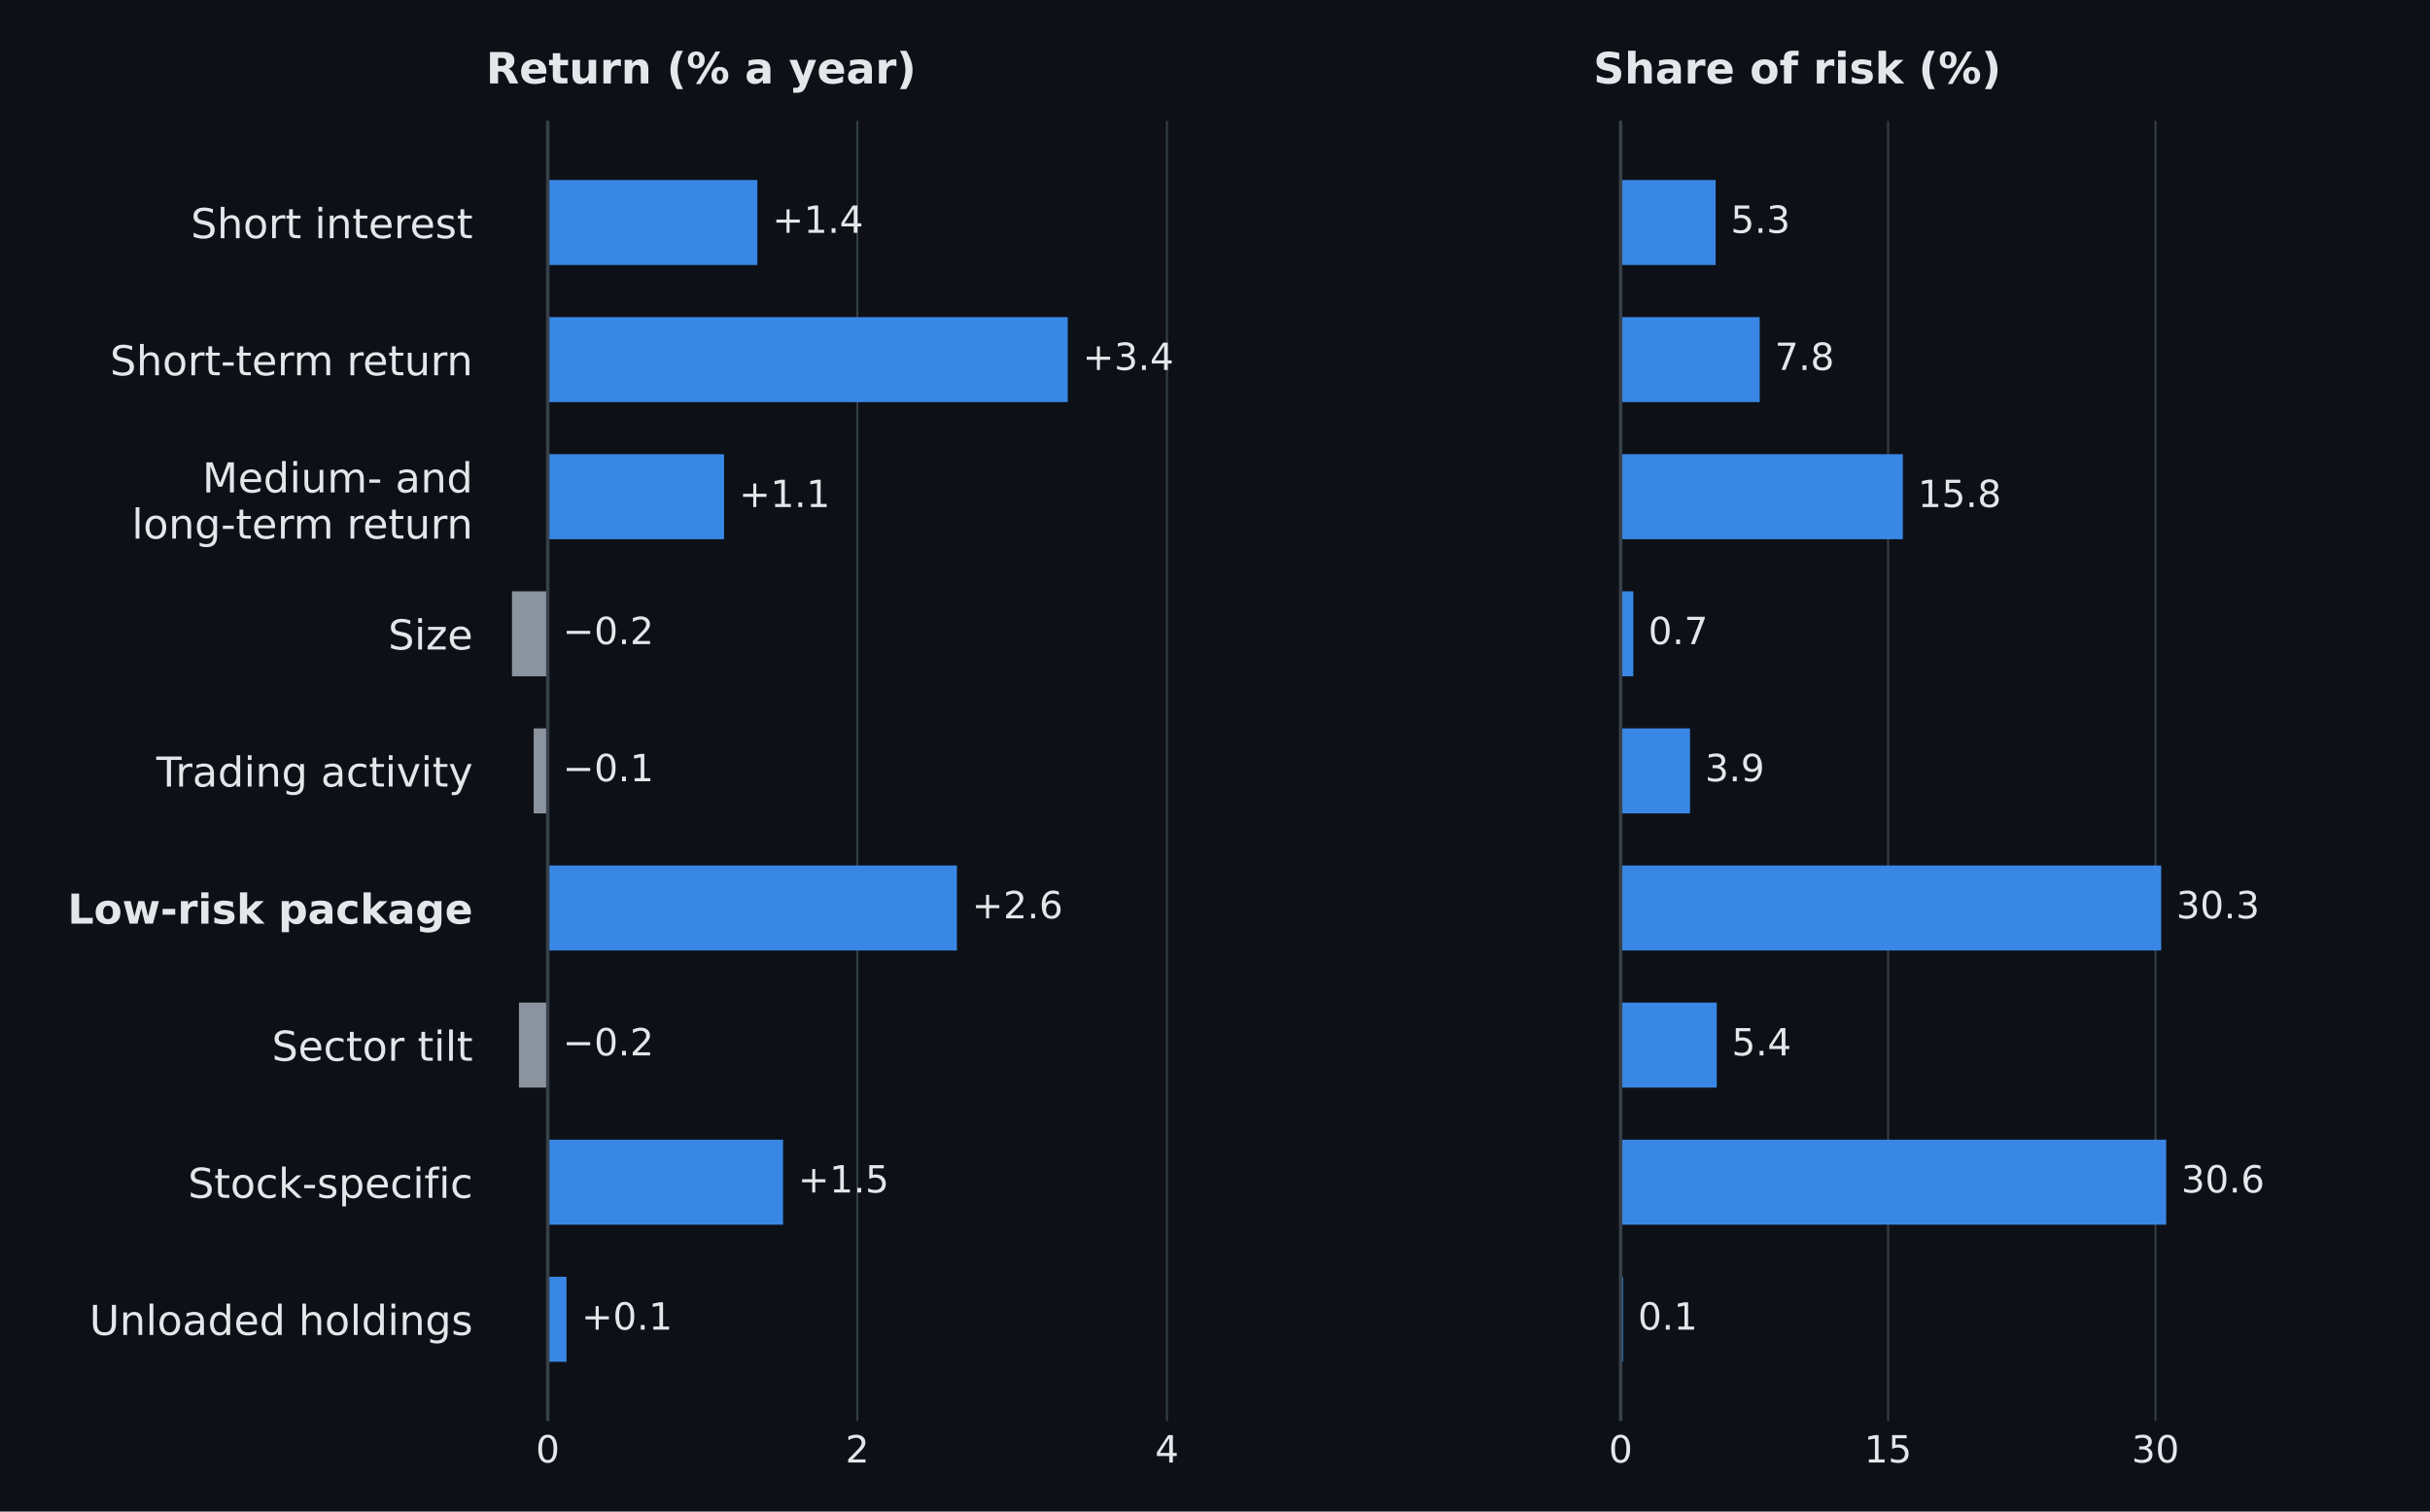
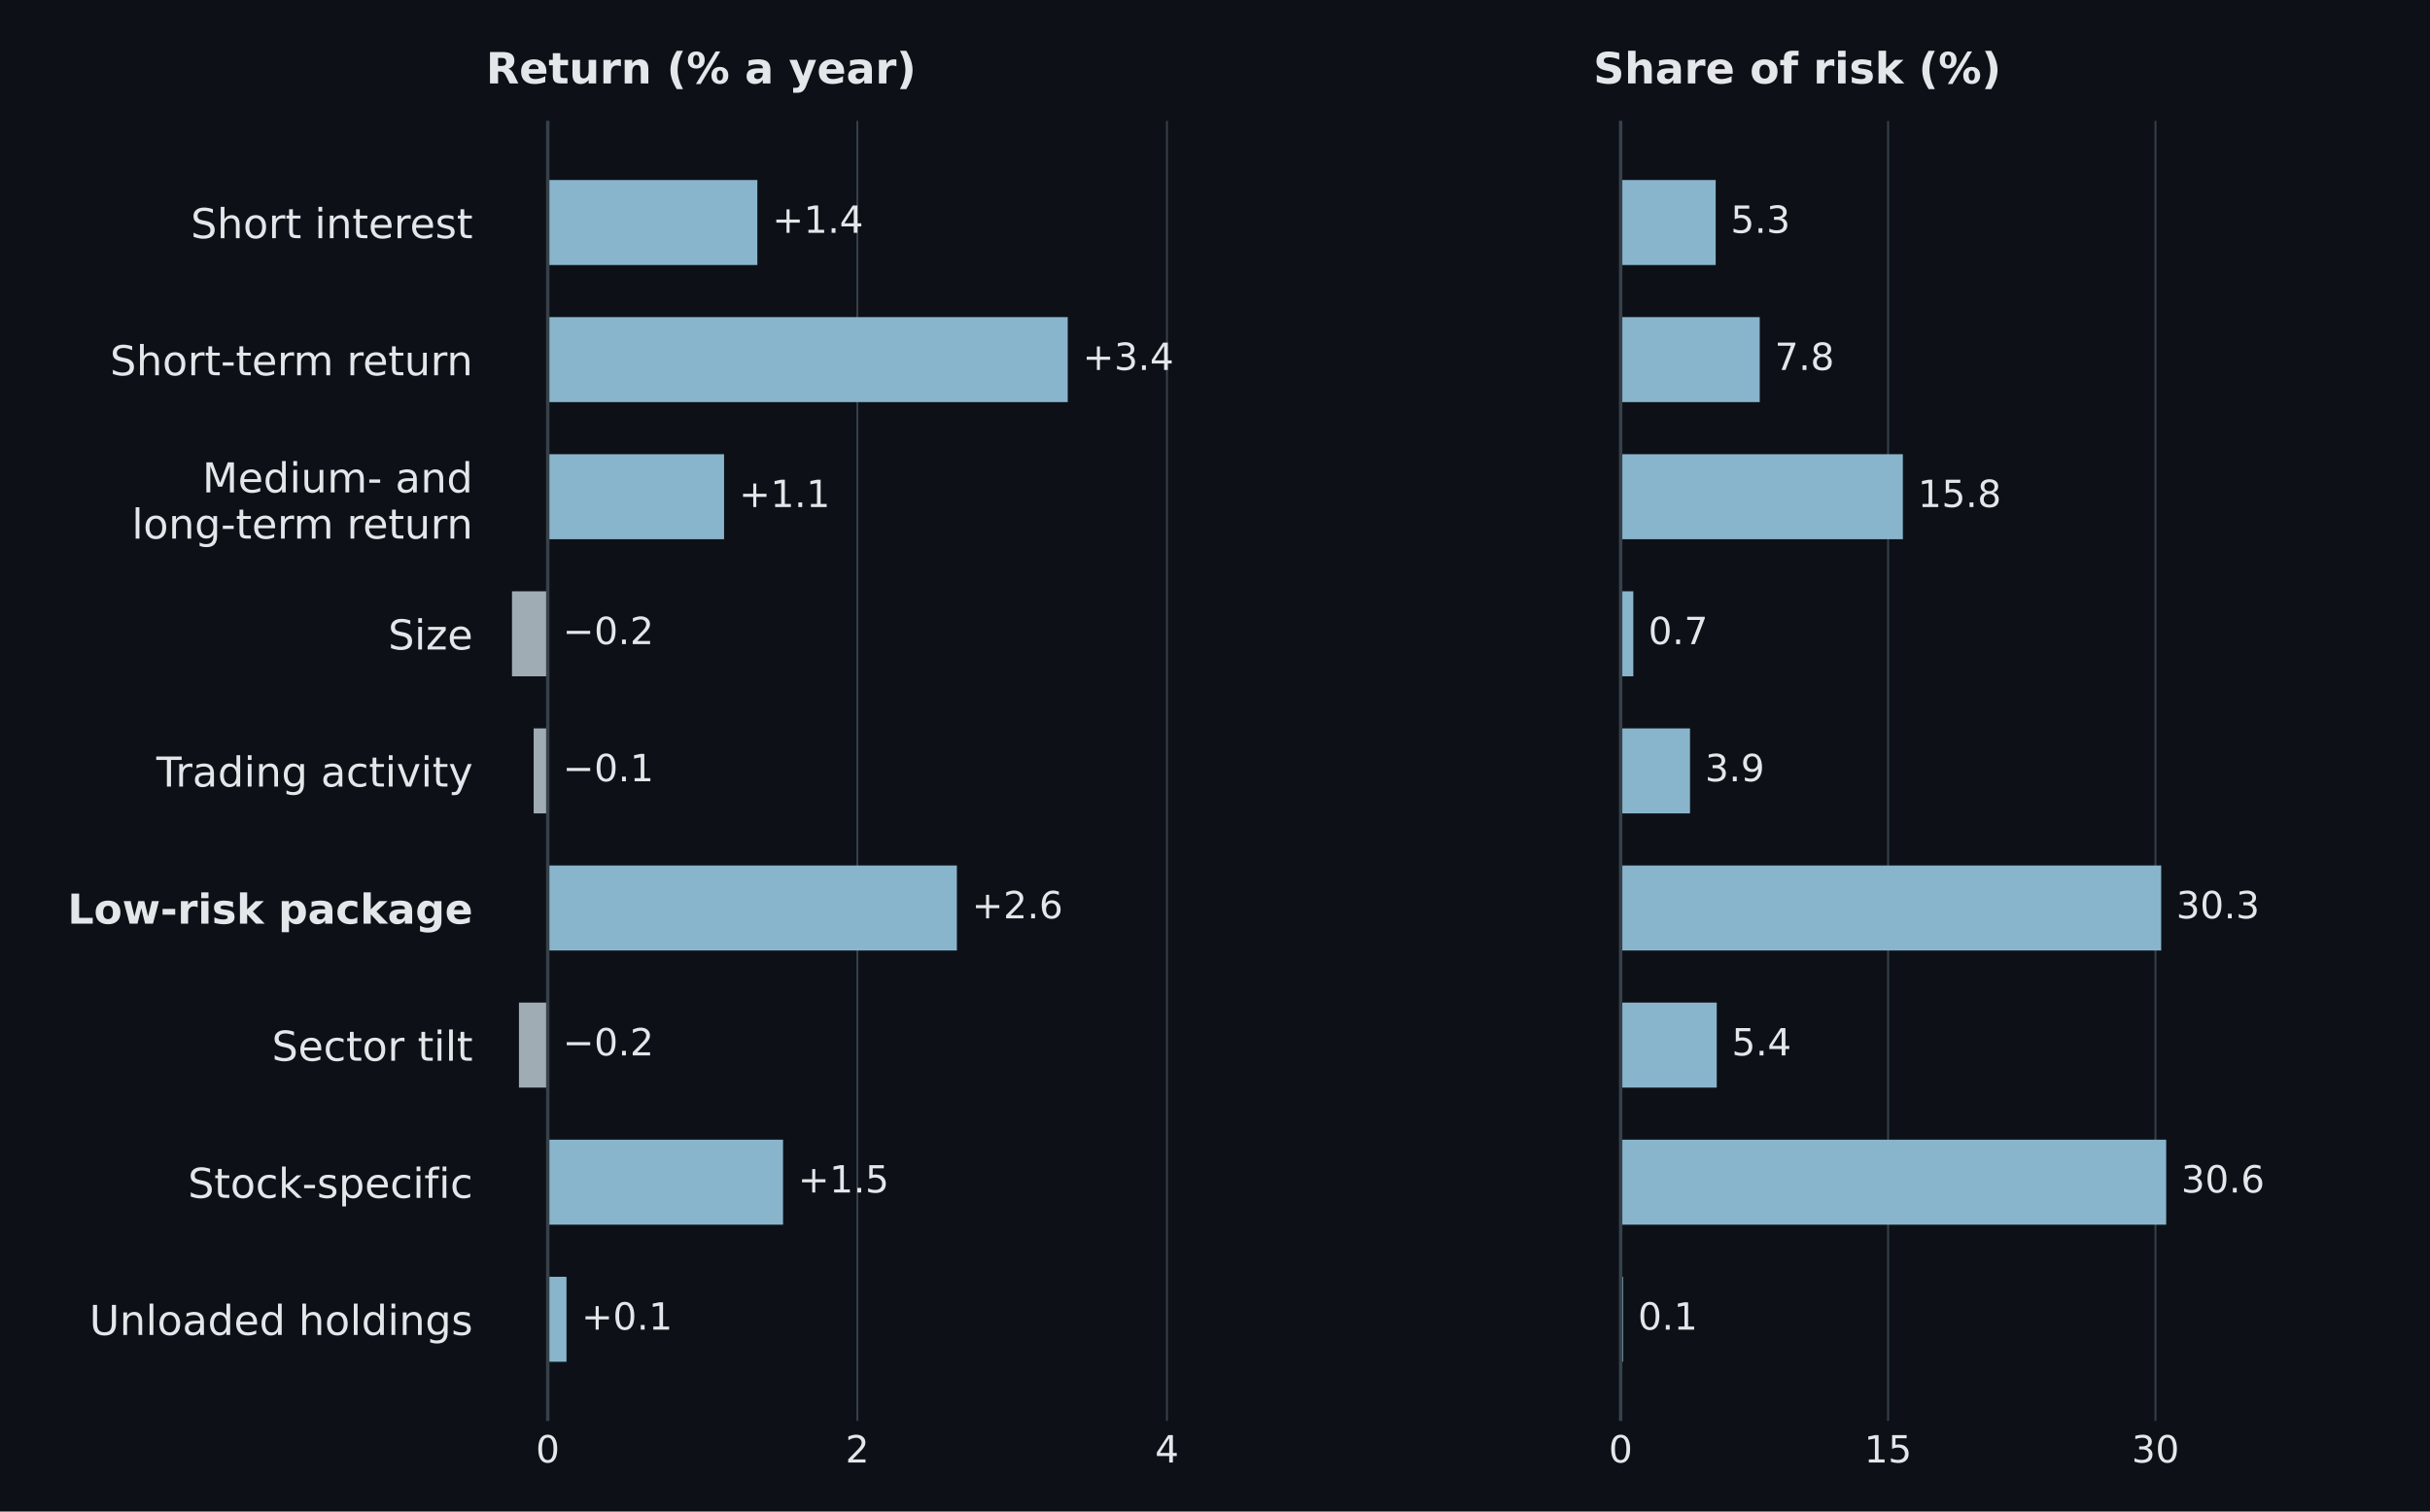
<svg xmlns="http://www.w3.org/2000/svg" width="648pt" height="403.2pt" viewBox="0 0 648 403.2" version="1.1">
  <defs>
    <style type="text/css">*{stroke-linejoin: round; stroke-linecap: butt}</style>
  </defs>
  <g id="figure_1">
    <g id="patch_1">
      <path d="M 0 403.2 L 648 403.2 L 648 0 L 0 0 z " style="fill: #0d1117" />
    </g>
    <g id="axes_1">
      <g id="patch_2">
        <path d="M 129.6 379.008 L 333.257 379.008 L 333.257 32.256 L 129.6 32.256 z " style="fill: #0d1117" />
      </g>
      <g id="matplotlib.axis_1">
        <g id="xtick_1">
          <g id="line2d_1">
            <path d="M 146.069 379.008 L 146.069 32.256 " clip-path="url(#p1040b1a7fe)" style="fill: none; stroke: #37414a; stroke-width: 0.5; stroke-linecap: square" />
          </g>
          <g id="line2d_2" />
          <g id="text_1">
            <text style="font-size: 10px; font-family: 'DejaVu Sans', 'Arial', sans-serif; text-anchor: middle; fill: #e4e7ea" x="146.069" y="390.106" transform="rotate(-0 146.0685 390.1064)">0</text>
          </g>
        </g>
        <g id="xtick_2">
          <g id="line2d_3">
            <path d="M 228.628 379.008 L 228.628 32.256 " clip-path="url(#p1040b1a7fe)" style="fill: none; stroke: #37414a; stroke-width: 0.5; stroke-linecap: square" />
          </g>
          <g id="line2d_4" />
          <g id="text_2">
            <text style="font-size: 10px; font-family: 'DejaVu Sans', 'Arial', sans-serif; text-anchor: middle; fill: #e4e7ea" x="228.628" y="390.106" transform="rotate(-0 228.6277 390.1064)">2</text>
          </g>
        </g>
        <g id="xtick_3">
          <g id="line2d_5">
            <path d="M 311.187 379.008 L 311.187 32.256 " clip-path="url(#p1040b1a7fe)" style="fill: none; stroke: #37414a; stroke-width: 0.5; stroke-linecap: square" />
          </g>
          <g id="line2d_6" />
          <g id="text_3">
            <text style="font-size: 10px; font-family: 'DejaVu Sans', 'Arial', sans-serif; text-anchor: middle; fill: #e4e7ea" x="311.187" y="390.106" transform="rotate(-0 311.187 390.1064)">4</text>
          </g>
        </g>
      </g>
      <g id="matplotlib.axis_2">
        <g id="ytick_1">
          <g id="line2d_7" />
          <g id="text_4">
            <text style="font-size: 11px; font-family: 'DejaVu Sans', 'Arial', sans-serif; text-anchor: end; fill: #e4e7ea" x="126.1" y="63.533" transform="rotate(-0 126.1 63.53314)">Short interest</text>
          </g>
        </g>
        <g id="ytick_2">
          <g id="line2d_8" />
          <g id="text_5">
            <text style="font-size: 11px; font-family: 'DejaVu Sans', 'Arial', sans-serif; text-anchor: end; fill: #e4e7ea" x="126.1" y="100.103" transform="rotate(-0 126.1 100.1026)">Short-term return</text>
          </g>
        </g>
        <g id="ytick_3">
          <g id="line2d_9" />
          <g id="text_6">
            <text style="font-size: 11px; font-family: 'DejaVu Sans', 'Arial', sans-serif; fill: #e4e7ea" transform="translate(53.95547 131.3492)">Medium- and</text>
            <text style="font-size: 11px; font-family: 'DejaVu Sans', 'Arial', sans-serif; fill: #e4e7ea" transform="translate(35.14203 143.6668)">long-term return</text>
          </g>
        </g>
        <g id="ytick_4">
          <g id="line2d_10" />
          <g id="text_7">
            <text style="font-size: 11px; font-family: 'DejaVu Sans', 'Arial', sans-serif; text-anchor: end; fill: #e4e7ea" x="126.1" y="173.242" transform="rotate(-0 126.1 173.2416)">Size</text>
          </g>
        </g>
        <g id="ytick_5">
          <g id="line2d_11" />
          <g id="text_8">
            <text style="font-size: 11px; font-family: 'DejaVu Sans', 'Arial', sans-serif; text-anchor: end; fill: #e4e7ea" x="126.1" y="209.811" transform="rotate(-0 126.1 209.8111)">Trading activity</text>
          </g>
        </g>
        <g id="ytick_6">
          <g id="line2d_12" />
          <g id="text_9">
            <text style="font-weight: 700; font-size: 11px; font-family: 'DejaVu Sans', 'Arial', sans-serif; text-anchor: end; fill: #e4e7ea" x="126.1" y="246.381" transform="rotate(-0 126.1 246.3806)">Low-risk package</text>
          </g>
        </g>
        <g id="ytick_7">
          <g id="line2d_13" />
          <g id="text_10">
            <text style="font-size: 11px; font-family: 'DejaVu Sans', 'Arial', sans-serif; text-anchor: end; fill: #e4e7ea" x="126.1" y="282.95" transform="rotate(-0 126.1 282.9501)">Sector tilt</text>
          </g>
        </g>
        <g id="ytick_8">
          <g id="line2d_14" />
          <g id="text_11">
            <text style="font-size: 11px; font-family: 'DejaVu Sans', 'Arial', sans-serif; text-anchor: end; fill: #e4e7ea" x="126.1" y="319.52" transform="rotate(-0 126.1 319.5196)">Stock-specific</text>
          </g>
        </g>
        <g id="ytick_9">
          <g id="line2d_15" />
          <g id="text_12">
            <text style="font-size: 11px; font-family: 'DejaVu Sans', 'Arial', sans-serif; text-anchor: end; fill: #e4e7ea" x="126.1" y="356.089" transform="rotate(-0 126.1 356.0891)">Unloaded holdings</text>
          </g>
        </g>
      </g>
      <g id="patch_3">
-         <path d="M 146.069 48.017 L 201.961 48.017 L 201.961 70.691 L 146.069 70.691 z " clip-path="url(#p1040b1a7fe)" style="fill: #3987e5" />
+         <path d="M 146.069 48.017 L 201.961 48.017 L 201.961 70.691 L 146.069 70.691 z " clip-path="url(#p1040b1a7fe)" style="fill: #89b5cc" />
      </g>
      <g id="patch_4">
-         <path d="M 146.069 84.587 L 284.727 84.587 L 284.727 107.26 L 146.069 107.26 z " clip-path="url(#p1040b1a7fe)" style="fill: #3987e5" />
+         <path d="M 146.069 84.587 L 284.727 84.587 L 284.727 107.26 L 146.069 107.26 z " clip-path="url(#p1040b1a7fe)" style="fill: #89b5cc" />
      </g>
      <g id="patch_5">
-         <path d="M 146.069 121.156 L 193.086 121.156 L 193.086 143.83 L 146.069 143.83 z " clip-path="url(#p1040b1a7fe)" style="fill: #3987e5" />
+         <path d="M 146.069 121.156 L 193.086 121.156 L 193.086 143.83 L 146.069 143.83 z " clip-path="url(#p1040b1a7fe)" style="fill: #89b5cc" />
      </g>
      <g id="patch_6">
-         <path d="M 146.069 157.726 L 136.533 157.726 L 136.533 180.399 L 146.069 180.399 z " clip-path="url(#p1040b1a7fe)" style="fill: #8b949e" />
+         <path d="M 146.069 157.726 L 136.533 157.726 L 136.533 180.399 L 146.069 180.399 z " clip-path="url(#p1040b1a7fe)" style="fill: #a0acb4" />
      </g>
      <g id="patch_7">
-         <path d="M 146.069 194.295 L 142.312 194.295 L 142.312 216.969 L 146.069 216.969 z " clip-path="url(#p1040b1a7fe)" style="fill: #8b949e" />
+         <path d="M 146.069 194.295 L 142.312 194.295 L 142.312 216.969 L 146.069 216.969 z " clip-path="url(#p1040b1a7fe)" style="fill: #a0acb4" />
      </g>
      <g id="patch_8">
-         <path d="M 146.069 230.865 L 255.171 230.865 L 255.171 253.538 L 146.069 253.538 z " clip-path="url(#p1040b1a7fe)" style="fill: #3987e5" />
+         <path d="M 146.069 230.865 L 255.171 230.865 L 255.171 253.538 L 146.069 253.538 z " clip-path="url(#p1040b1a7fe)" style="fill: #89b5cc" />
      </g>
      <g id="patch_9">
-         <path d="M 146.069 267.434 L 138.39 267.434 L 138.39 290.108 L 146.069 290.108 z " clip-path="url(#p1040b1a7fe)" style="fill: #8b949e" />
+         <path d="M 146.069 267.434 L 138.39 267.434 L 138.39 290.108 L 146.069 290.108 z " clip-path="url(#p1040b1a7fe)" style="fill: #a0acb4" />
      </g>
      <g id="patch_10">
-         <path d="M 146.069 304.004 L 208.814 304.004 L 208.814 326.677 L 146.069 326.677 z " clip-path="url(#p1040b1a7fe)" style="fill: #3987e5" />
+         <path d="M 146.069 304.004 L 208.814 304.004 L 208.814 326.677 L 146.069 326.677 z " clip-path="url(#p1040b1a7fe)" style="fill: #89b5cc" />
      </g>
      <g id="patch_11">
-         <path d="M 146.069 340.573 L 151.063 340.573 L 151.063 363.247 L 146.069 363.247 z " clip-path="url(#p1040b1a7fe)" style="fill: #3987e5" />
+         <path d="M 146.069 340.573 L 151.063 340.573 L 151.063 363.247 L 146.069 363.247 z " clip-path="url(#p1040b1a7fe)" style="fill: #89b5cc" />
      </g>
      <g id="line2d_16">
        <path d="M 146.069 379.008 L 146.069 32.256 " clip-path="url(#p1040b1a7fe)" style="fill: none; stroke: #37414a; stroke-width: 0.9; stroke-linecap: square" />
      </g>
      <g id="text_13">
        <text style="font-size: 10px; font-family: 'DejaVu Sans', 'Arial', sans-serif; text-anchor: start; fill: #e4e7ea" x="205.961" y="62.113" transform="rotate(-0 205.9611 62.11337)">+1.4</text>
      </g>
      <g id="text_14">
        <text style="font-size: 10px; font-family: 'DejaVu Sans', 'Arial', sans-serif; text-anchor: start; fill: #e4e7ea" x="288.727" y="98.683" transform="rotate(-0 288.7268 98.68287)">+3.4</text>
      </g>
      <g id="text_15">
        <text style="font-size: 10px; font-family: 'DejaVu Sans', 'Arial', sans-serif; text-anchor: start; fill: #e4e7ea" x="197.086" y="135.252" transform="rotate(-0 197.086 135.2524)">+1.1</text>
      </g>
      <g id="text_16">
        <text style="font-size: 10px; font-family: 'DejaVu Sans', 'Arial', sans-serif; text-anchor: start; fill: #e4e7ea" x="150.069" y="171.822" transform="rotate(-0 150.0685 171.8219)">−0.2</text>
      </g>
      <g id="text_17">
        <text style="font-size: 10px; font-family: 'DejaVu Sans', 'Arial', sans-serif; text-anchor: start; fill: #e4e7ea" x="150.069" y="208.391" transform="rotate(-0 150.0685 208.3914)">−0.1</text>
      </g>
      <g id="text_18">
        <text style="font-size: 10px; font-family: 'DejaVu Sans', 'Arial', sans-serif; text-anchor: start; fill: #e4e7ea" x="259.171" y="244.961" transform="rotate(-0 259.1705 244.9609)">+2.6</text>
      </g>
      <g id="text_19">
        <text style="font-size: 10px; font-family: 'DejaVu Sans', 'Arial', sans-serif; text-anchor: start; fill: #e4e7ea" x="150.069" y="281.53" transform="rotate(-0 150.0685 281.5304)">−0.2</text>
      </g>
      <g id="text_20">
        <text style="font-size: 10px; font-family: 'DejaVu Sans', 'Arial', sans-serif; text-anchor: start; fill: #e4e7ea" x="212.814" y="318.1" transform="rotate(-0 212.8135 318.0999)">+1.5</text>
      </g>
      <g id="text_21">
        <text style="font-size: 10px; font-family: 'DejaVu Sans', 'Arial', sans-serif; text-anchor: start; fill: #e4e7ea" x="155.063" y="354.669" transform="rotate(-0 155.0633 354.6694)">+0.1</text>
      </g>
      <g id="text_22">
        <text style="font-weight: 600; font-size: 11.5px; font-family: 'DejaVu Sans', 'Arial', sans-serif; text-anchor: start; fill: #e4e7ea" x="129.6" y="22.256" transform="rotate(-0 129.6 22.256)">Return (% a year)</text>
      </g>
    </g>
    <g id="axes_2">
      <g id="patch_12">
        <path d="M 424.903 379.008 L 628.56 379.008 L 628.56 32.256 L 424.903 32.256 z " style="fill: #0d1117" />
      </g>
      <g id="matplotlib.axis_3">
        <g id="xtick_4">
          <g id="line2d_17">
            <path d="M 432.176 379.008 L 432.176 32.256 " clip-path="url(#pf85a643694)" style="fill: none; stroke: #37414a; stroke-width: 0.5; stroke-linecap: square" />
          </g>
          <g id="line2d_18" />
          <g id="text_23">
            <text style="font-size: 10px; font-family: 'DejaVu Sans', 'Arial', sans-serif; text-anchor: middle; fill: #e4e7ea" x="432.176" y="390.106" transform="rotate(-0 432.1763 390.1064)">0</text>
          </g>
        </g>
        <g id="xtick_5">
          <g id="line2d_19">
            <path d="M 503.485 379.008 L 503.485 32.256 " clip-path="url(#pf85a643694)" style="fill: none; stroke: #37414a; stroke-width: 0.5; stroke-linecap: square" />
          </g>
          <g id="line2d_20" />
          <g id="text_24">
            <text style="font-size: 10px; font-family: 'DejaVu Sans', 'Arial', sans-serif; text-anchor: middle; fill: #e4e7ea" x="503.485" y="390.106" transform="rotate(-0 503.4848 390.1064)">15</text>
          </g>
        </g>
        <g id="xtick_6">
          <g id="line2d_21">
            <path d="M 574.793 379.008 L 574.793 32.256 " clip-path="url(#pf85a643694)" style="fill: none; stroke: #37414a; stroke-width: 0.5; stroke-linecap: square" />
          </g>
          <g id="line2d_22" />
          <g id="text_25">
            <text style="font-size: 10px; font-family: 'DejaVu Sans', 'Arial', sans-serif; text-anchor: middle; fill: #e4e7ea" x="574.793" y="390.106" transform="rotate(-0 574.7934 390.1064)">30</text>
          </g>
        </g>
      </g>
      <g id="matplotlib.axis_4">
        <g id="ytick_10">
          <g id="line2d_23" />
        </g>
        <g id="ytick_11">
          <g id="line2d_24" />
        </g>
        <g id="ytick_12">
          <g id="line2d_25" />
        </g>
        <g id="ytick_13">
          <g id="line2d_26" />
        </g>
        <g id="ytick_14">
          <g id="line2d_27" />
        </g>
        <g id="ytick_15">
          <g id="line2d_28" />
        </g>
        <g id="ytick_16">
          <g id="line2d_29" />
        </g>
        <g id="ytick_17">
          <g id="line2d_30" />
        </g>
        <g id="ytick_18">
          <g id="line2d_31" />
        </g>
      </g>
      <g id="patch_13">
-         <path d="M 432.176 48.017 L 457.515 48.017 L 457.515 70.691 L 432.176 70.691 z " clip-path="url(#pf85a643694)" style="fill: #3987e5" />
+         <path d="M 432.176 48.017 L 457.515 48.017 L 457.515 70.691 L 432.176 70.691 z " clip-path="url(#pf85a643694)" style="fill: #89b5cc" />
      </g>
      <g id="patch_14">
-         <path d="M 432.176 84.587 L 469.257 84.587 L 469.257 107.26 L 432.176 107.26 z " clip-path="url(#pf85a643694)" style="fill: #3987e5" />
+         <path d="M 432.176 84.587 L 469.257 84.587 L 469.257 107.26 L 432.176 107.26 z " clip-path="url(#pf85a643694)" style="fill: #89b5cc" />
      </g>
      <g id="patch_15">
-         <path d="M 432.176 121.156 L 507.431 121.156 L 507.431 143.83 L 432.176 143.83 z " clip-path="url(#pf85a643694)" style="fill: #3987e5" />
+         <path d="M 432.176 121.156 L 507.431 121.156 L 507.431 143.83 L 432.176 143.83 z " clip-path="url(#pf85a643694)" style="fill: #89b5cc" />
      </g>
      <g id="patch_16">
-         <path d="M 432.176 157.726 L 435.552 157.726 L 435.552 180.399 L 432.176 180.399 z " clip-path="url(#pf85a643694)" style="fill: #3987e5" />
+         <path d="M 432.176 157.726 L 435.552 157.726 L 435.552 180.399 L 432.176 180.399 z " clip-path="url(#pf85a643694)" style="fill: #89b5cc" />
      </g>
      <g id="patch_17">
-         <path d="M 432.176 194.295 L 450.669 194.295 L 450.669 216.969 L 432.176 216.969 z " clip-path="url(#pf85a643694)" style="fill: #3987e5" />
+         <path d="M 432.176 194.295 L 450.669 194.295 L 450.669 216.969 L 432.176 216.969 z " clip-path="url(#pf85a643694)" style="fill: #89b5cc" />
      </g>
      <g id="patch_18">
-         <path d="M 432.176 230.865 L 576.315 230.865 L 576.315 253.538 L 432.176 253.538 z " clip-path="url(#pf85a643694)" style="fill: #3987e5" />
+         <path d="M 432.176 230.865 L 576.315 230.865 L 576.315 253.538 L 432.176 253.538 z " clip-path="url(#pf85a643694)" style="fill: #89b5cc" />
      </g>
      <g id="patch_19">
-         <path d="M 432.176 267.434 L 457.8 267.434 L 457.8 290.108 L 432.176 290.108 z " clip-path="url(#pf85a643694)" style="fill: #3987e5" />
+         <path d="M 432.176 267.434 L 457.8 267.434 L 457.8 290.108 L 432.176 290.108 z " clip-path="url(#pf85a643694)" style="fill: #89b5cc" />
      </g>
      <g id="patch_20">
-         <path d="M 432.176 304.004 L 577.646 304.004 L 577.646 326.677 L 432.176 326.677 z " clip-path="url(#pf85a643694)" style="fill: #3987e5" />
+         <path d="M 432.176 304.004 L 577.646 304.004 L 577.646 326.677 L 432.176 326.677 z " clip-path="url(#pf85a643694)" style="fill: #89b5cc" />
      </g>
      <g id="patch_21">
-         <path d="M 432.176 340.573 L 432.794 340.573 L 432.794 363.247 L 432.176 363.247 z " clip-path="url(#pf85a643694)" style="fill: #3987e5" />
+         <path d="M 432.176 340.573 L 432.794 340.573 L 432.794 363.247 L 432.176 363.247 z " clip-path="url(#pf85a643694)" style="fill: #89b5cc" />
      </g>
      <g id="line2d_32">
        <path d="M 432.176 379.008 L 432.176 32.256 " clip-path="url(#pf85a643694)" style="fill: none; stroke: #37414a; stroke-width: 0.9; stroke-linecap: square" />
      </g>
      <g id="text_26">
        <text style="font-size: 10px; font-family: 'DejaVu Sans', 'Arial', sans-serif; text-anchor: start; fill: #e4e7ea" x="461.515" y="62.113" transform="rotate(-0 461.5146 62.11337)">5.3</text>
      </g>
      <g id="text_27">
        <text style="font-size: 10px; font-family: 'DejaVu Sans', 'Arial', sans-serif; text-anchor: start; fill: #e4e7ea" x="473.257" y="98.683" transform="rotate(-0 473.2568 98.68287)">7.8</text>
      </g>
      <g id="text_28">
        <text style="font-size: 10px; font-family: 'DejaVu Sans', 'Arial', sans-serif; text-anchor: start; fill: #e4e7ea" x="511.431" y="135.252" transform="rotate(-0 511.4306 135.2524)">15.8</text>
      </g>
      <g id="text_29">
        <text style="font-size: 10px; font-family: 'DejaVu Sans', 'Arial', sans-serif; text-anchor: start; fill: #e4e7ea" x="439.552" y="171.822" transform="rotate(-0 439.5516 171.8219)">0.7</text>
      </g>
      <g id="text_30">
        <text style="font-size: 10px; font-family: 'DejaVu Sans', 'Arial', sans-serif; text-anchor: start; fill: #e4e7ea" x="454.669" y="208.391" transform="rotate(-0 454.669 208.3914)">3.9</text>
      </g>
      <g id="text_31">
        <text style="font-size: 10px; font-family: 'DejaVu Sans', 'Arial', sans-serif; text-anchor: start; fill: #e4e7ea" x="580.315" y="244.961" transform="rotate(-0 580.3146 244.9609)">30.3</text>
      </g>
      <g id="text_32">
        <text style="font-size: 10px; font-family: 'DejaVu Sans', 'Arial', sans-serif; text-anchor: start; fill: #e4e7ea" x="461.8" y="281.53" transform="rotate(-0 461.7999 281.5304)">5.4</text>
      </g>
      <g id="text_33">
        <text style="font-size: 10px; font-family: 'DejaVu Sans', 'Arial', sans-serif; text-anchor: start; fill: #e4e7ea" x="581.646" y="318.1" transform="rotate(-0 581.6457 318.0999)">30.6</text>
      </g>
      <g id="text_34">
        <text style="font-size: 10px; font-family: 'DejaVu Sans', 'Arial', sans-serif; text-anchor: start; fill: #e4e7ea" x="436.794" y="354.669" transform="rotate(-0 436.7943 354.6694)">0.1</text>
      </g>
      <g id="text_35">
        <text style="font-weight: 600; font-size: 11.5px; font-family: 'DejaVu Sans', 'Arial', sans-serif; text-anchor: start; fill: #e4e7ea" x="424.903" y="22.256" transform="rotate(-0 424.9029 22.256)">Share of risk (%)</text>
      </g>
    </g>
  </g>
  <defs>
    <clipPath id="p1040b1a7fe">
      <rect x="129.6" y="32.256" width="203.657" height="346.752" />
    </clipPath>
    <clipPath id="pf85a643694">
      <rect x="424.903" y="32.256" width="203.657" height="346.752" />
    </clipPath>
  </defs>
</svg>
